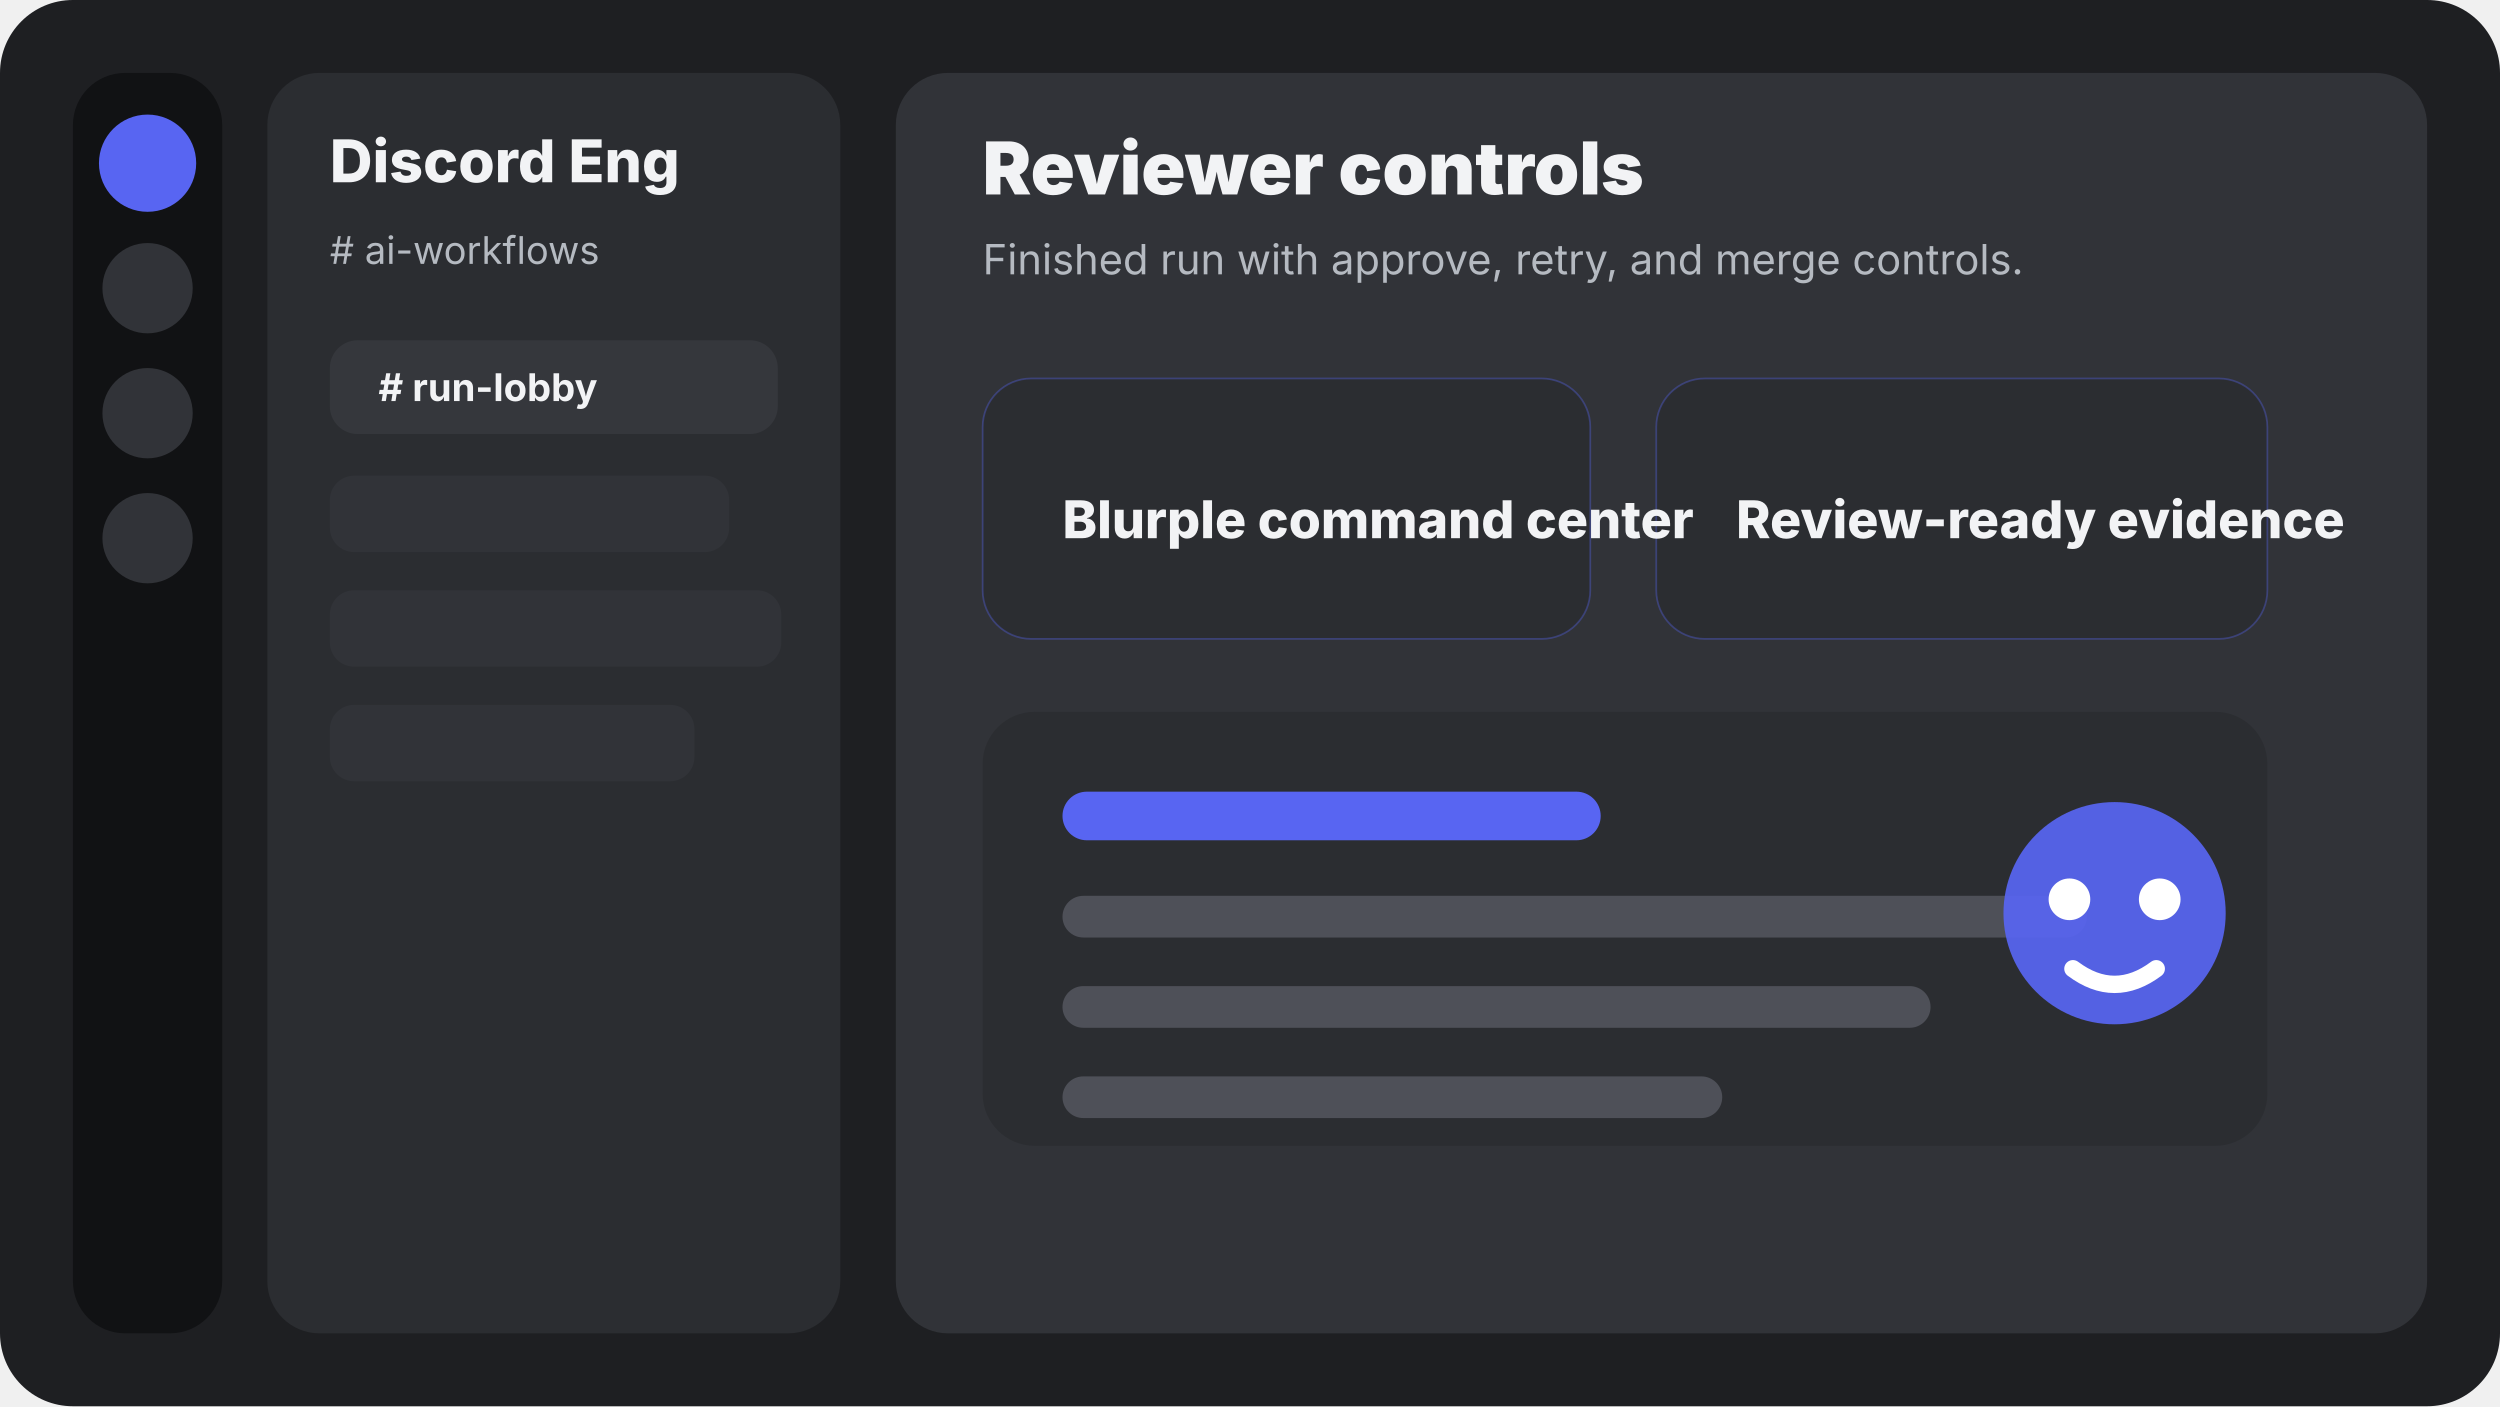
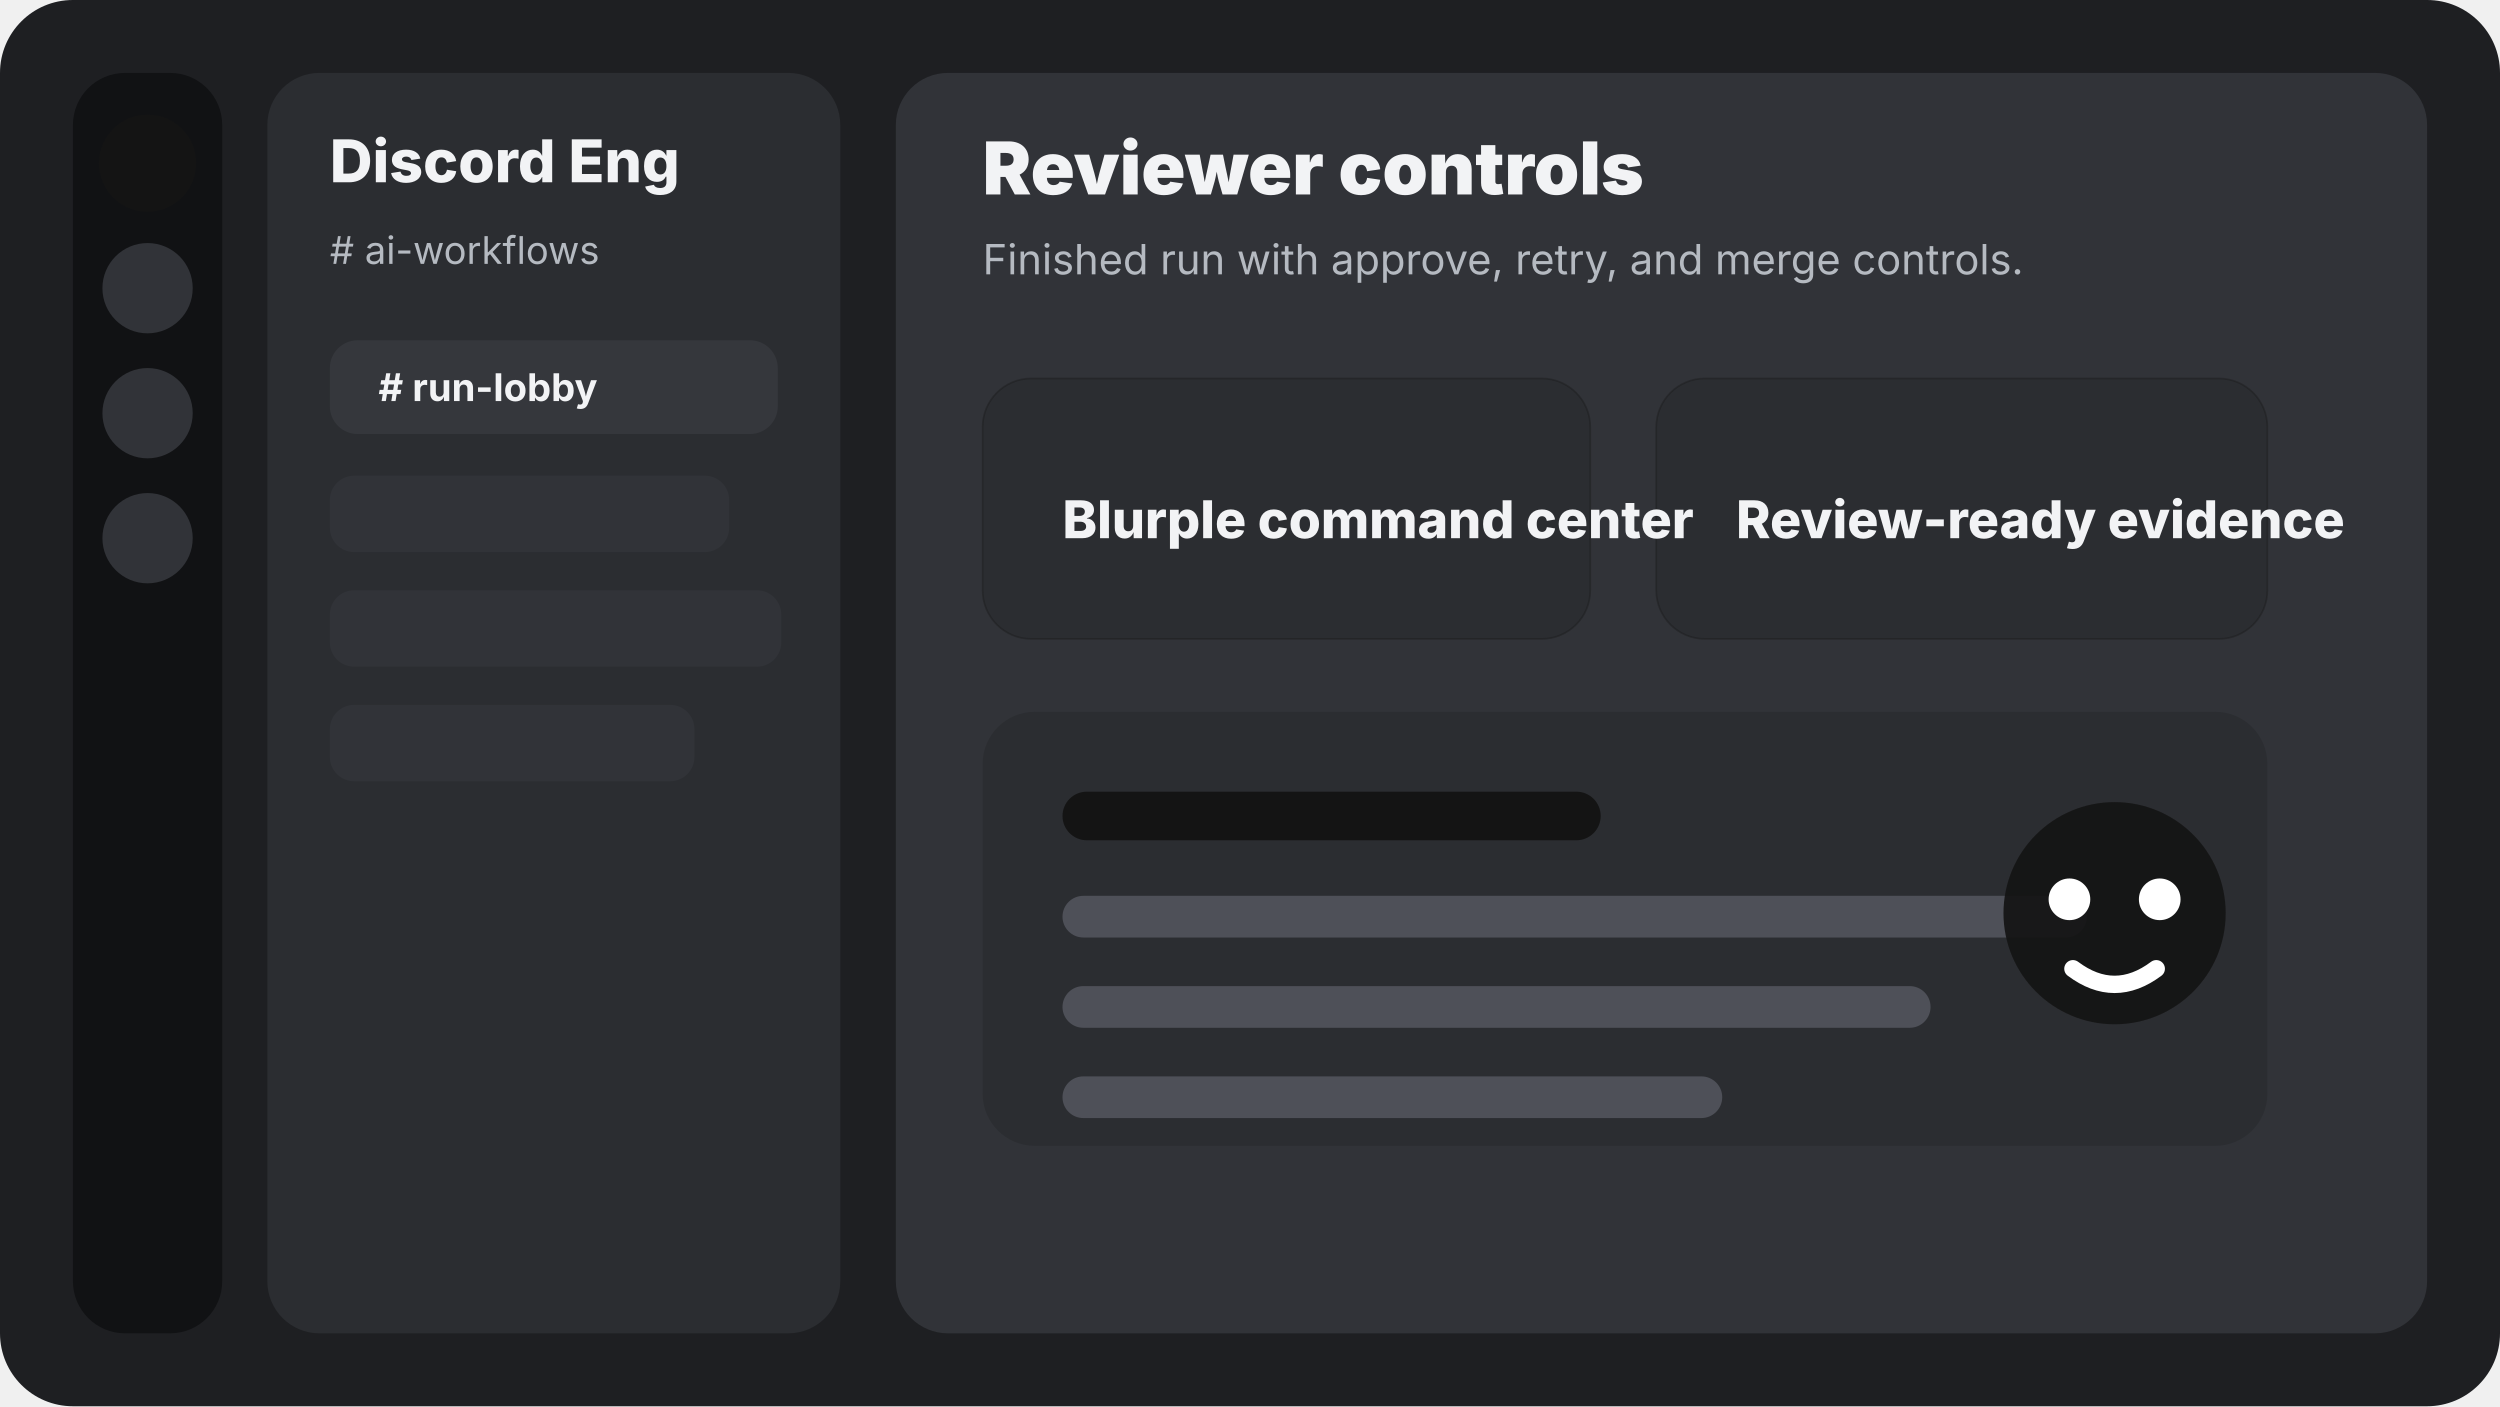
<svg xmlns="http://www.w3.org/2000/svg" viewBox="0 0 1440 810" role="img" aria-labelledby="title desc">
  <rect width="1440" height="810" rx="42" fill="#1e1f22" />
  <rect x="42" y="42" width="86" height="726" rx="30" fill="#111214" />
-   <circle cx="85" cy="94" r="28" fill="#5865f2" />
+   <circle cx="85" cy="94" r="28" fill="#141414" />
  <circle cx="85" cy="166" r="26" fill="#313338" />
  <circle cx="85" cy="238" r="26" fill="#313338" />
  <circle cx="85" cy="310" r="26" fill="#313338" />
  <rect x="154" y="42" width="330" height="726" rx="30" fill="#2b2d31" />
  <text x="190" y="105" fill="#f2f3f5" font-family="Inter, Arial, sans-serif" font-size="34" font-weight="800">Discord Eng</text>
  <text x="190" y="152" fill="#b5bac1" font-family="Inter, Arial, sans-serif" font-size="22"># ai-workflows</text>
  <rect x="190" y="196" width="258" height="54" rx="16" fill="#35373c" />
  <text x="218" y="231" fill="#f2f3f5" font-family="Inter, Arial, sans-serif" font-size="22" font-weight="700"># run-lobby</text>
  <rect x="190" y="274" width="230" height="44" rx="14" fill="#313338" />
  <rect x="190" y="340" width="260" height="44" rx="14" fill="#313338" />
  <rect x="190" y="406" width="210" height="44" rx="14" fill="#313338" />
  <rect x="516" y="42" width="882" height="726" rx="30" fill="#313338" />
  <text x="566" y="112" fill="#f2f3f5" font-family="Inter, Arial, sans-serif" font-size="42" font-weight="850">Reviewer controls</text>
  <text x="566" y="158" fill="#b5bac1" font-family="Inter, Arial, sans-serif" font-size="24">Finished run with approve, retry, and merge controls.</text>
-   <rect x="566" y="218" width="350" height="150" rx="28" fill="#2b2d31" stroke="#5865f2" stroke-opacity=".35" />
-   <rect x="954" y="218" width="352" height="150" rx="28" fill="#2b2d31" stroke="#5865f2" stroke-opacity=".35" />
+   <rect x="566" y="218" width="350" height="150" rx="28" fill="#2b2d31" stroke="#141414" stroke-opacity=".35" />
+   <rect x="954" y="218" width="352" height="150" rx="28" fill="#2b2d31" stroke="#141414" stroke-opacity=".35" />
  <rect x="566" y="410" width="740" height="250" rx="30" fill="#2b2d31" />
-   <rect x="612" y="456" width="310" height="28" rx="14" fill="#5865f2" />
+   <rect x="612" y="456" width="310" height="28" rx="14" fill="#141414" />
  <rect x="612" y="516" width="590" height="24" rx="12" fill="#4e5058" />
  <rect x="612" y="568" width="500" height="24" rx="12" fill="#4e5058" />
  <rect x="612" y="620" width="380" height="24" rx="12" fill="#4e5058" />
-   <circle cx="1218" cy="526" r="64" fill="#5865f2" opacity=".92" />
+   <circle cx="1218" cy="526" r="64" fill="#141414" opacity=".92" />
  <circle cx="1192" cy="518" r="12" fill="#fff" />
  <circle cx="1244" cy="518" r="12" fill="#fff" />
  <path d="M1194 558c16 12 32 12 48 0" fill="none" stroke="#fff" stroke-width="10" stroke-linecap="round" />
  <text x="612" y="310" fill="#f2f3f5" font-family="Inter, Arial, sans-serif" font-size="30" font-weight="800">Blurple command center</text>
  <text x="1000" y="310" fill="#f2f3f5" font-family="Inter, Arial, sans-serif" font-size="30" font-weight="800">Review-ready evidence</text>
</svg>
